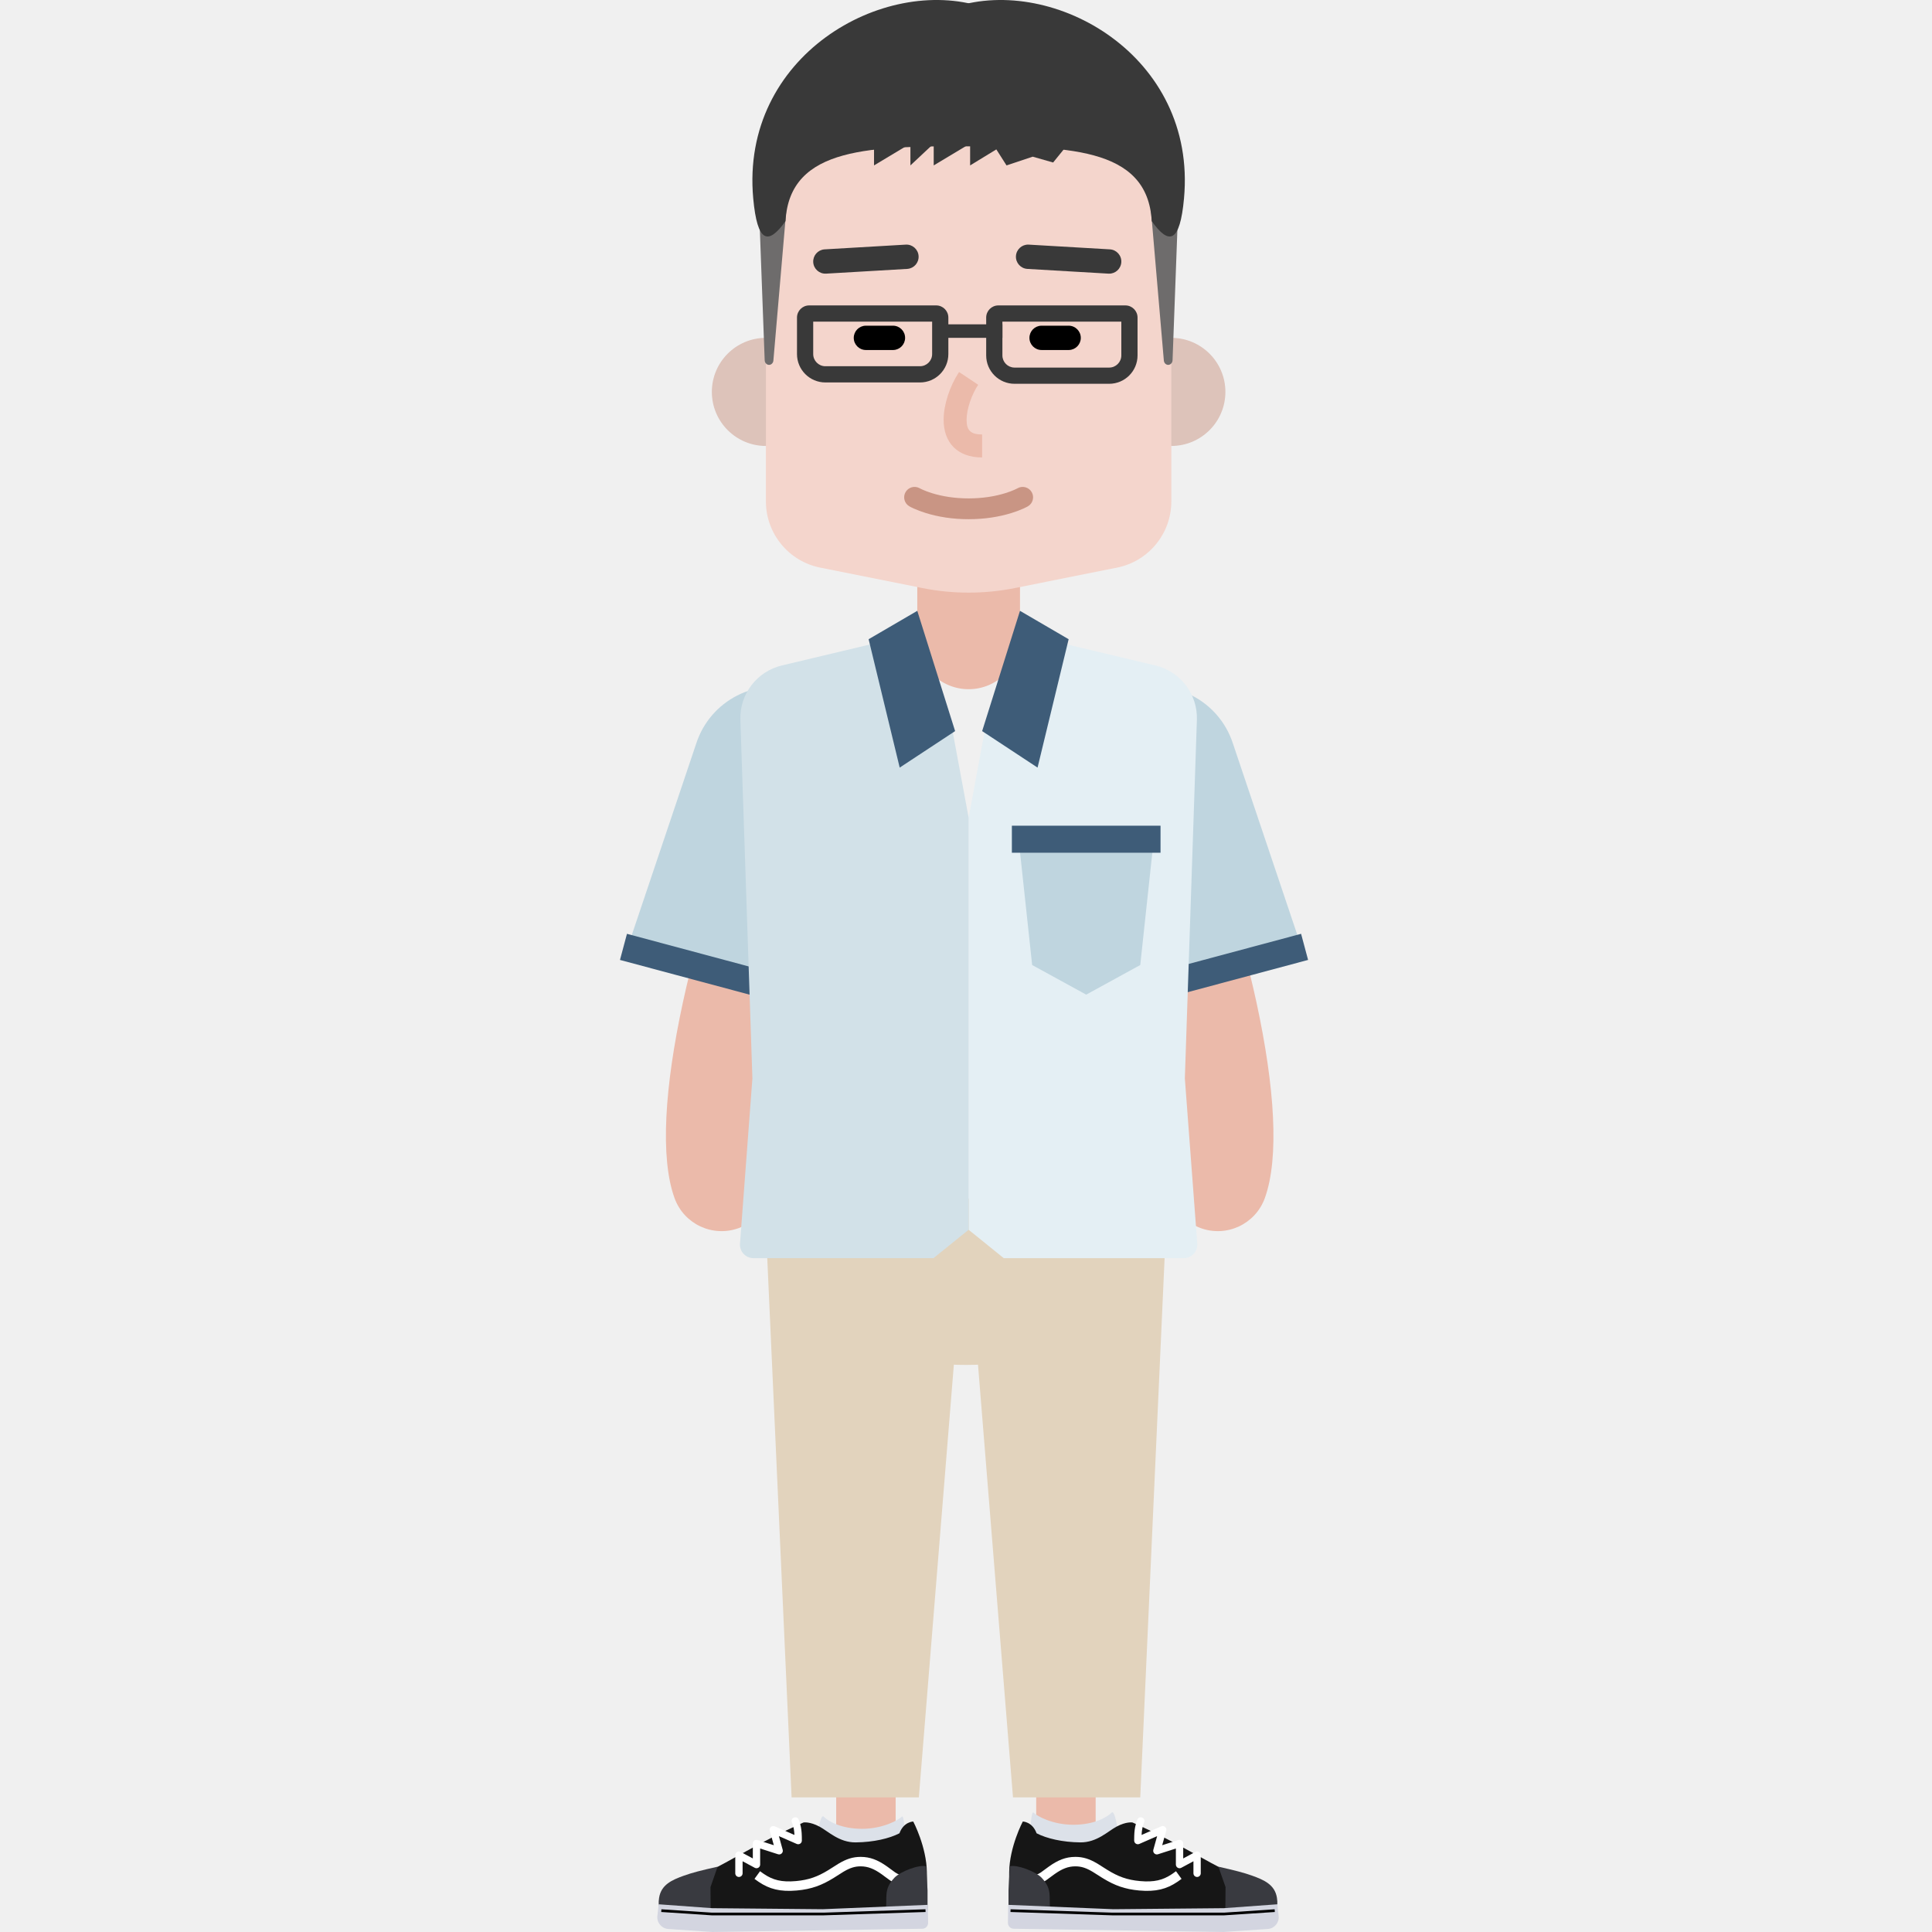
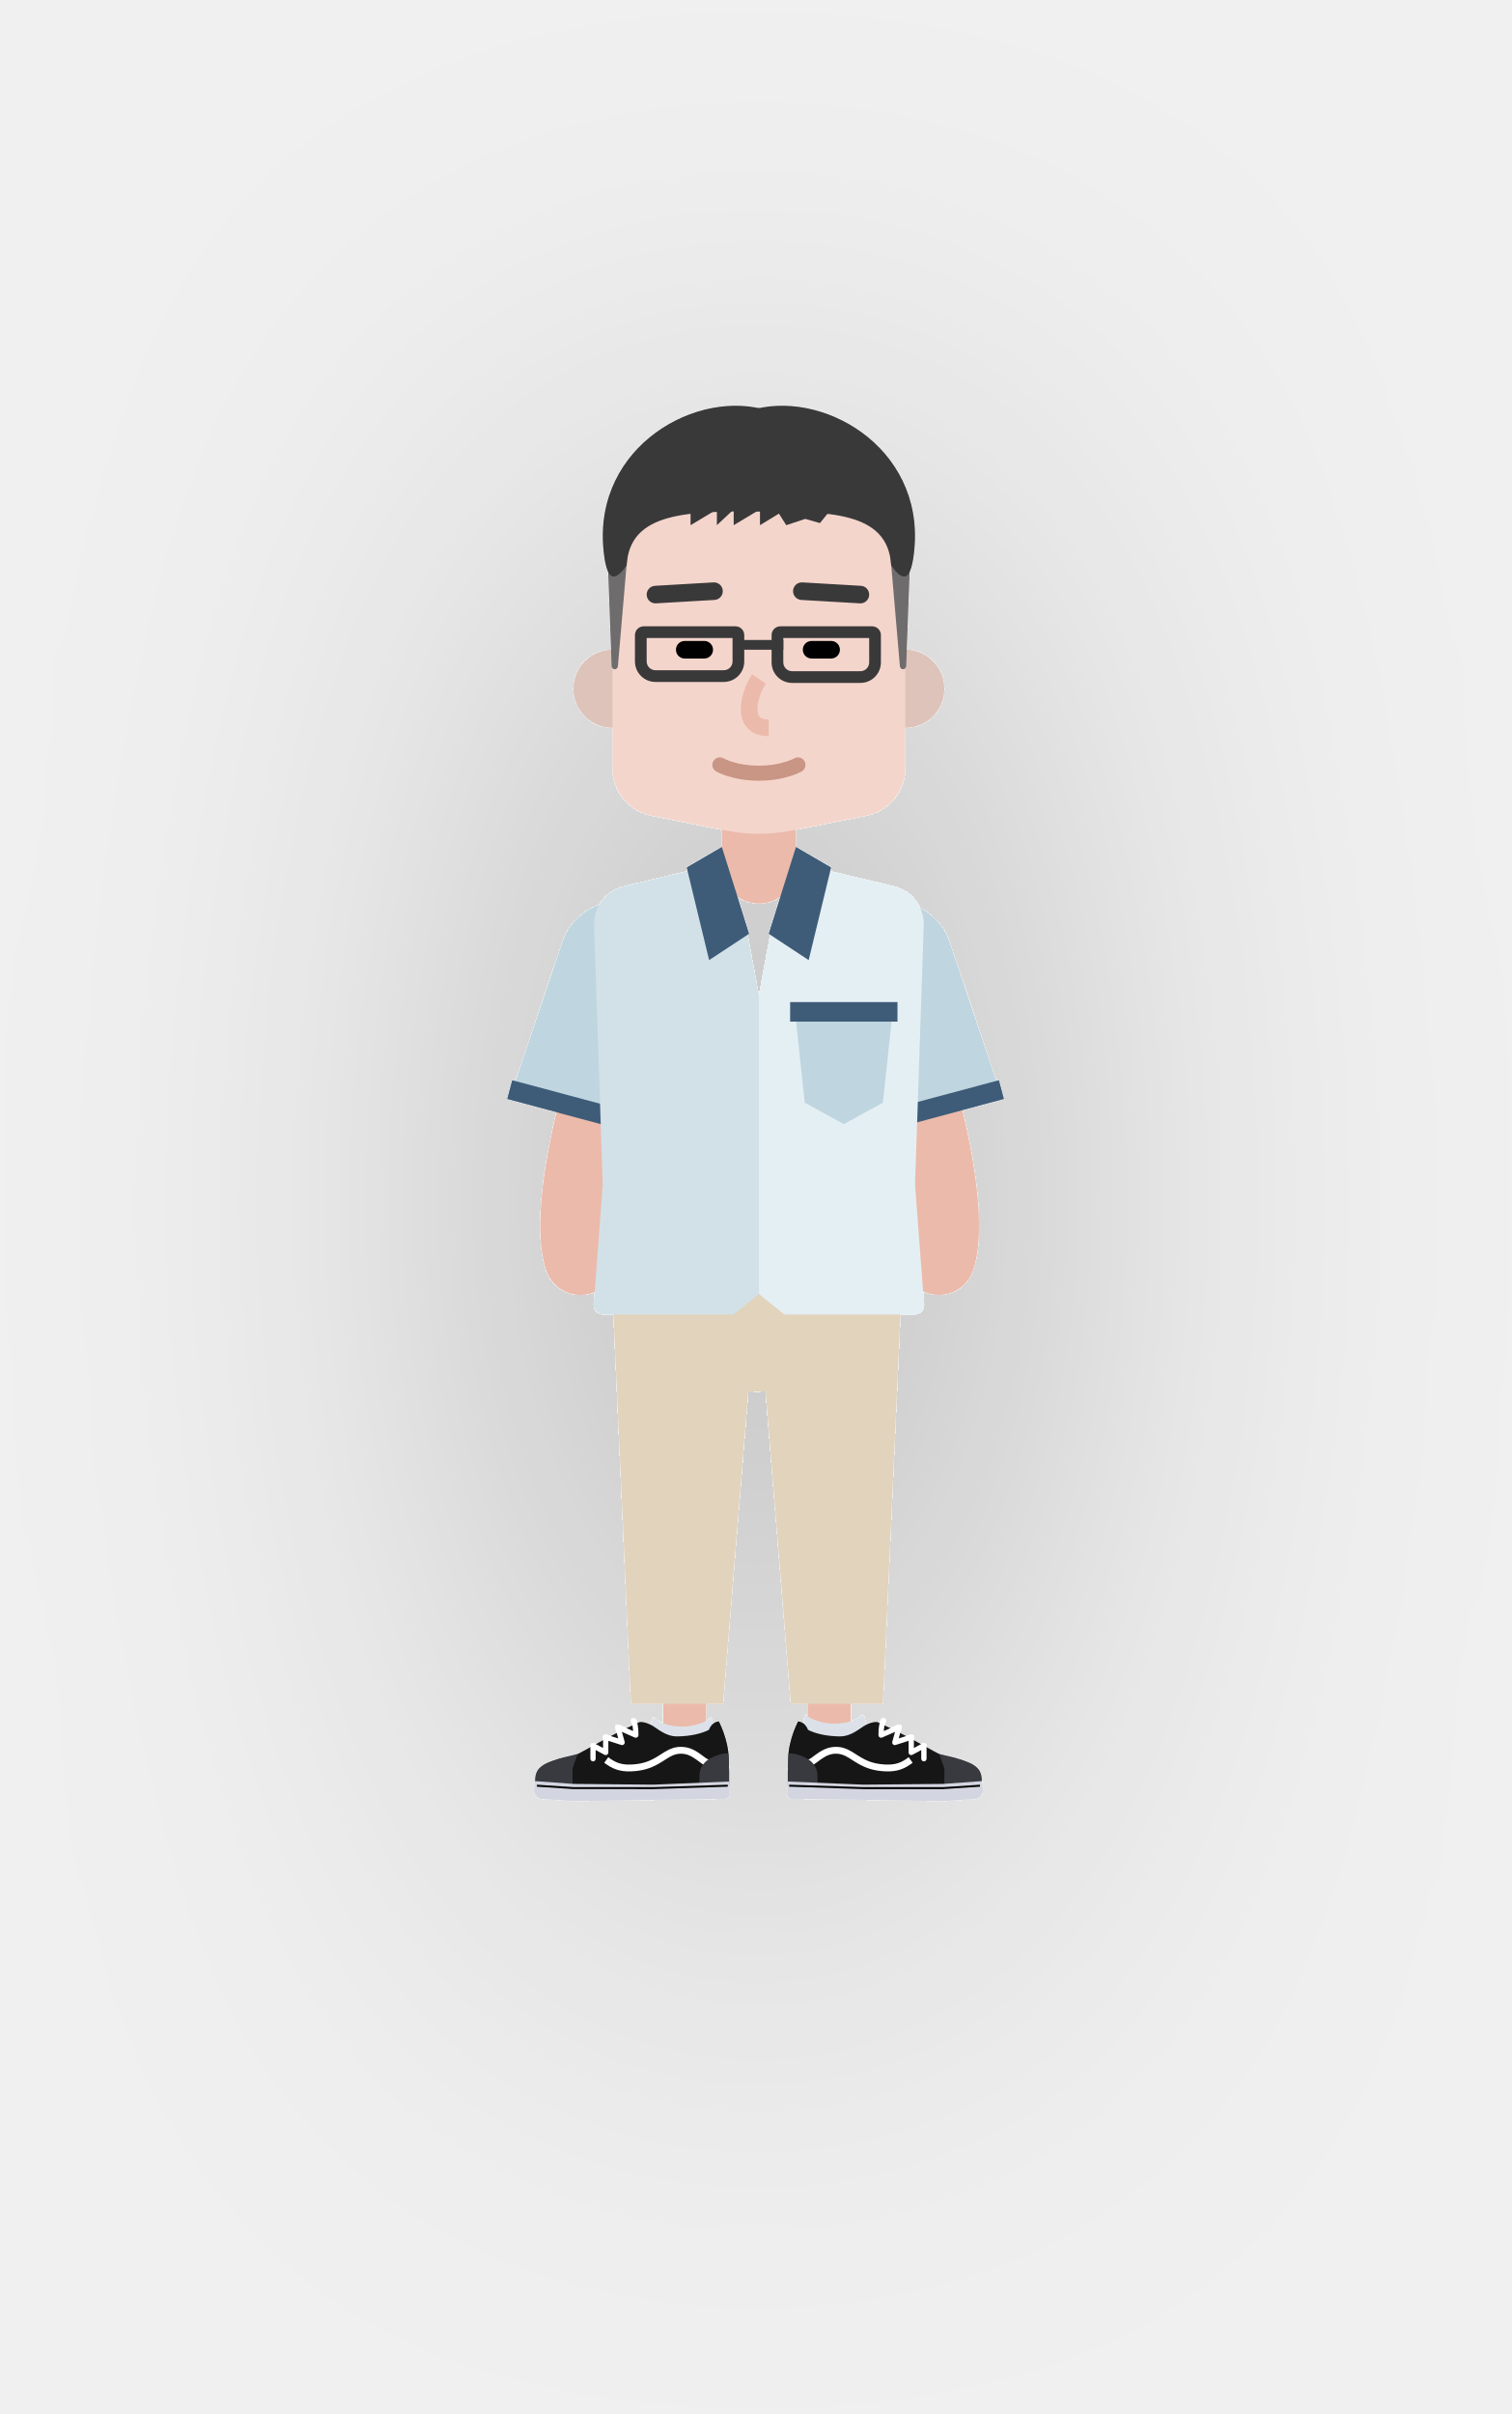
- <svg xmlns="http://www.w3.org/2000/svg" width="10" height="10" viewBox="0 0 48 134" fill="none">
-   <path d="M30.931 104.416C32.058 104.416 32.974 105.321 32.993 106.444L32.993 106.478V127.849C32.993 128.987 32.07 129.911 30.931 129.911C29.803 129.911 28.887 129.006 28.869 127.883L28.869 127.849V106.478C28.869 105.339 29.792 104.416 30.931 104.416Z" fill="#EBBAAA" />
-   <path d="M17.059 104.416C18.186 104.416 19.102 105.321 19.121 106.444L19.121 106.478V129.489C19.121 130.628 18.198 131.551 17.059 131.551C15.931 131.551 15.015 130.646 14.997 129.523L14.997 129.489V106.478C14.997 105.339 15.92 104.416 17.059 104.416Z" fill="#EBBAAA" />
-   <path d="M28.4 128.582C28.4 128.582 28.447 125.482 28.681 125.716C28.914 125.952 29.989 126.562 31.439 126.562C32.888 126.562 33.776 126.045 34.103 125.716C34.431 125.388 34.735 128.582 34.735 128.582H28.4Z" fill="#DCE1E9" />
-   <path d="M19.832 128.863C19.832 128.863 19.785 125.763 19.551 125.998C19.317 126.233 18.243 126.843 16.793 126.843C15.344 126.843 14.456 126.327 14.129 125.998C13.801 125.669 13.497 128.863 13.497 128.863H19.832Z" fill="#DCE1E9" />
-   <path d="M23.995 94.668C29.948 94.668 34.774 92.465 34.774 89.747C34.774 87.03 29.948 84.826 23.995 84.826C18.042 84.826 13.216 87.03 13.216 89.747C13.216 92.465 18.042 94.668 23.995 94.668Z" fill="#E2D3BD" />
-   <path d="M23.901 83.139H37.961L36.086 124.662H27.259L23.901 83.139Z" fill="#E2D3BD" />
-   <path d="M24.089 83.139H10.029L11.904 124.662H20.73L24.089 83.139Z" fill="#E2D3BD" />
-   <path d="M44.561 133.312C44.579 131.175 44.286 130.806 42.416 129.932C40.547 129.059 38.785 127.844 35.55 126.404C35.55 126.404 35.124 126.325 34.431 126.697C33.84 127.014 33.08 127.794 31.935 127.785C30.692 127.774 29.584 127.512 28.896 127.153C28.599 126.343 27.939 126.338 27.939 126.338C27.939 126.338 27.01 128.094 26.995 129.86C26.979 131.625 26.981 133.159 26.981 133.159L44.561 133.312Z" fill="#161616" />
-   <path d="M31.587 128.79C32.124 128.79 32.558 128.932 33.075 129.234L33.125 129.263C33.266 129.347 33.742 129.653 33.803 129.691C34.542 130.149 35.164 130.386 36.069 130.468C37.058 130.558 37.661 130.396 38.251 130.006L38.284 129.983C38.311 129.965 38.338 129.947 38.367 129.927L38.48 129.845L38.565 129.784L38.95 130.315L38.809 130.417L38.743 130.464C38.712 130.486 38.682 130.507 38.652 130.527C37.929 131.015 37.173 131.227 36.01 131.121C35.015 131.031 34.308 130.769 33.512 130.282L33.416 130.223C33.284 130.139 32.928 129.911 32.802 129.835L32.789 129.827C32.343 129.561 32.007 129.446 31.587 129.446C31.091 129.446 30.676 129.613 30.182 129.958L30.118 130.003C30.017 130.077 29.662 130.343 29.56 130.412C29.331 130.565 29.145 130.649 28.946 130.656L28.916 130.657V130.001C28.96 130.001 29.043 129.966 29.171 129.882L29.194 129.867C29.286 129.805 29.675 129.513 29.755 129.456C30.37 129.018 30.915 128.79 31.587 128.79Z" fill="white" />
-   <path d="M35.89 126.195C35.947 126.067 36.097 126.009 36.225 126.067C36.353 126.124 36.41 126.274 36.353 126.402C36.298 126.525 36.257 126.665 36.228 126.822C36.203 126.959 36.188 127.086 36.181 127.237L36.179 127.269L37.542 126.671C37.733 126.587 37.936 126.757 37.892 126.957L37.888 126.972L37.608 127.981L38.734 127.62C38.892 127.569 39.054 127.682 39.064 127.846L39.065 127.862L39.065 128.899L39.909 128.445C40.073 128.357 40.271 128.47 40.282 128.653L40.282 128.669V129.929C40.282 130.069 40.169 130.183 40.029 130.183C39.894 130.183 39.783 130.078 39.776 129.945L39.775 129.929L39.775 129.093L38.931 129.547C38.767 129.636 38.569 129.522 38.558 129.34L38.557 129.324L38.557 128.209L37.315 128.608C37.128 128.668 36.949 128.501 36.99 128.313L36.993 128.298L37.256 127.351L36.021 127.892C35.858 127.964 35.676 127.85 35.666 127.676L35.665 127.66L35.665 127.564C35.667 127.21 35.681 126.992 35.729 126.73C35.765 126.536 35.817 126.357 35.89 126.195Z" fill="white" />
-   <path d="M43.853 130.095C43.279 129.889 42.672 129.732 41.507 129.47L42.002 130.886L41.988 132.5L45.303 132.529C45.439 132.53 45.681 132.351 45.565 131.624C45.421 130.715 44.668 130.389 43.853 130.095Z" fill="#393A40" />
-   <path d="M29.244 130.236C28.825 129.794 27.51 129.304 27.041 129.444L26.948 131.121L26.948 132.528C29.644 132.528 29.853 132.528 29.853 132.528C29.709 131.619 30.041 131.074 29.244 130.236Z" fill="#393A40" />
-   <path d="M26.908 133.363L26.928 132.117L34.221 132.419L41.888 132.348L45.595 132.078L45.685 132.89C45.736 133.349 45.395 133.758 44.934 133.79L41.869 134L27.308 133.775C27.084 133.771 26.905 133.587 26.908 133.363Z" fill="#D3D5E0" />
-   <path d="M27.091 132.424L34.165 132.658L41.892 132.658L45.407 132.425L45.419 132.612L41.898 132.845L34.162 132.845L27.085 132.612L27.091 132.424Z" fill="black" />
-   <path d="M3.719 133.312C3.701 131.175 3.994 130.806 5.864 129.932C7.734 129.059 9.495 127.844 12.73 126.404C12.73 126.404 13.156 126.325 13.849 126.697C14.441 127.014 15.2 127.794 16.345 127.785C17.588 127.774 18.696 127.512 19.384 127.153C19.682 126.343 20.341 126.338 20.341 126.338C20.341 126.338 21.27 128.094 21.285 129.86C21.301 131.625 21.299 133.159 21.299 133.159L3.719 133.312Z" fill="#161616" />
-   <path d="M16.693 128.79C17.348 128.79 17.882 129.006 18.478 129.423L18.547 129.471C18.659 129.553 19.001 129.81 19.087 129.867C19.22 129.956 19.307 129.996 19.356 130L19.364 130.001V130.657C19.164 130.657 18.98 130.581 18.755 130.434L18.721 130.412C18.611 130.338 18.212 130.038 18.145 129.99C17.63 129.624 17.204 129.446 16.693 129.446C16.288 129.446 15.961 129.553 15.537 129.8L15.491 129.827C15.362 129.904 14.892 130.206 14.823 130.249C14.004 130.757 13.288 131.029 12.271 131.121C11.108 131.227 10.351 131.015 9.629 130.527L9.568 130.485C9.548 130.471 9.527 130.457 9.505 130.441L9.33 130.315L9.715 129.784L9.854 129.884L9.914 129.927C9.933 129.94 9.951 129.953 9.969 129.965L9.996 129.983C10.597 130.389 11.204 130.559 12.211 130.468C13.095 130.388 13.709 130.16 14.425 129.723L14.515 129.667C14.646 129.584 15.031 129.337 15.155 129.263C15.695 128.942 16.139 128.79 16.693 128.79Z" fill="white" />
-   <path d="M12.055 126.067C12.182 126.009 12.332 126.067 12.39 126.195C12.463 126.357 12.515 126.536 12.551 126.73C12.603 127.015 12.615 127.248 12.615 127.66C12.615 127.838 12.438 127.959 12.274 127.898L12.259 127.892L11.023 127.351L11.286 128.298C11.339 128.488 11.166 128.66 10.979 128.612L10.964 128.608L9.722 128.209L9.723 129.324C9.723 129.51 9.529 129.631 9.363 129.554L9.349 129.547L8.505 129.093L8.505 129.929C8.505 130.064 8.399 130.175 8.266 130.183L8.251 130.183C8.116 130.183 8.006 130.078 7.998 129.945L7.997 129.929V128.669C7.997 128.482 8.191 128.361 8.357 128.438L8.371 128.445L9.215 128.899L9.215 127.862C9.215 127.695 9.372 127.575 9.531 127.616L9.546 127.62L10.671 127.981L10.391 126.972C10.335 126.77 10.532 126.594 10.724 126.666L10.738 126.671L12.101 127.269L12.099 127.237C12.092 127.096 12.079 126.977 12.057 126.851L12.052 126.822C12.023 126.665 11.982 126.525 11.927 126.402C11.869 126.274 11.927 126.124 12.055 126.067Z" fill="white" />
-   <path d="M4.427 130.095C5.001 129.889 5.608 129.732 6.773 129.47L6.278 130.886L6.292 132.5L2.977 132.529C2.841 132.53 2.6 132.351 2.715 131.624C2.859 130.715 3.612 130.389 4.427 130.095Z" fill="#393A40" />
-   <path d="M19.036 130.236C19.455 129.794 20.77 129.304 21.239 129.444L21.333 131.121V132.528C18.636 132.528 18.427 132.528 18.427 132.528C18.571 131.619 18.24 131.074 19.036 130.236Z" fill="#393A40" />
-   <path d="M21.372 133.363L21.352 132.117L14.06 132.419L6.392 132.348L2.685 132.078L2.595 132.89C2.544 133.349 2.885 133.758 3.346 133.79L6.411 134L20.972 133.775C21.197 133.771 21.375 133.587 21.372 133.363Z" fill="#D3D5E0" />
-   <path d="M21.189 132.424L21.195 132.612L14.115 132.845L6.376 132.845L2.862 132.612L2.874 132.425L6.383 132.658L14.112 132.658L21.189 132.424Z" fill="black" />
-   <path d="M34.136 53.218C35.804 52.277 37.92 52.866 38.861 54.535C41.014 58.351 42.939 63.933 44.151 69.543C45.413 75.387 45.74 80.31 44.723 83.106C44.069 84.906 42.079 85.834 40.279 85.18C38.497 84.532 37.569 82.575 38.185 80.79L38.205 80.735C38.224 80.683 38.249 80.587 38.274 80.453L38.279 80.423C38.315 80.225 38.343 79.983 38.362 79.701C38.403 79.079 38.396 78.31 38.337 77.426C38.218 75.63 37.894 73.452 37.399 71.138L37.371 71.007C36.295 66.026 34.589 61.078 32.819 57.942C31.878 56.274 32.468 54.159 34.136 53.218Z" fill="#EBBAAA" />
-   <path d="M9.65 54.535C10.591 52.866 12.707 52.277 14.375 53.218C16.043 54.159 16.632 56.274 15.691 57.942C13.922 61.078 12.216 66.026 11.14 71.007L11.084 71.269C10.605 73.534 10.29 75.664 10.173 77.426C10.115 78.31 10.107 79.079 10.149 79.701C10.167 79.963 10.192 80.19 10.224 80.38L10.232 80.423C10.257 80.563 10.282 80.665 10.302 80.724L10.306 80.735C10.961 82.535 10.032 84.525 8.232 85.18C6.432 85.834 4.442 84.906 3.788 83.106C2.771 80.31 3.098 75.387 4.36 69.543C5.572 63.933 7.497 58.351 9.65 54.535Z" fill="#EBBAAA" />
-   <path d="M42.513 51.567C41.537 48.564 38.311 46.921 35.307 47.896L30.853 49.344C27.85 50.319 26.206 53.545 27.182 56.549L32.098 71.154L47.428 66.174L42.513 51.567Z" fill="#BFD5DF" />
-   <path d="M5.29 51.567C6.266 48.564 9.492 46.921 12.495 47.896L16.949 49.344C19.952 50.319 21.596 53.545 20.621 56.549L15.704 71.154L0.375 66.174L5.29 51.567Z" fill="#BFD5DF" />
-   <rect x="36.649" y="67.606" width="10.966" height="1.875" transform="rotate(-15 36.6486 67.6062)" fill="#3E5C78" />
-   <rect width="10.966" height="1.875" transform="matrix(-0.965926 -0.258819 -0.258819 0.965926 11.0778 67.6062)" fill="#3E5C78" />
-   <path d="M40.014 49.928C40.074 48.146 38.87 46.568 37.135 46.155L30.002 44.457C29.013 44.221 27.994 44.709 27.556 45.626L25.401 50.146L24.183 56.707V85.295L26.619 87.263H39.106C39.652 87.263 40.082 86.799 40.041 86.255L39.179 74.797L40.014 49.928Z" fill="#E4EFF4" />
-   <path d="M8.351 49.928C8.291 48.146 9.495 46.568 11.23 46.155L18.363 44.457C19.352 44.221 20.371 44.709 20.808 45.626L22.964 50.146L24.182 56.707V85.295L21.745 87.263H9.258C8.713 87.263 8.283 86.799 8.324 86.255L9.185 74.797L8.351 49.928Z" fill="#D2E1E8" />
-   <path d="M27.651 58.206H37.024L36.086 66.932L32.337 68.986L28.588 66.932L27.651 58.206Z" fill="#BFD5DF" />
-   <rect x="27.182" y="57.269" width="10.31" height="1.875" fill="#3E5C78" />
-   <rect x="20.621" y="37.023" width="7.124" height="10.779" rx="3.562" fill="#EBBAAA" />
-   <path d="M25.12 50.708L27.744 42.366L31.119 44.335L28.963 53.239L25.12 50.708Z" fill="#3E5C78" />
-   <path d="M23.245 50.708L20.621 42.366L17.246 44.335L19.402 53.239L23.245 50.708Z" fill="#3E5C78" />
-   <path opacity="0.5" d="M38.241 30.931C40.312 30.931 41.991 29.253 41.991 27.182C41.991 25.111 40.312 23.433 38.241 23.433C36.171 23.433 34.492 25.111 34.492 27.182C34.492 29.253 36.171 30.931 38.241 30.931Z" fill="#C99584" />
-   <path opacity="0.5" d="M10.122 30.931C8.052 30.931 6.373 29.253 6.373 27.182C6.373 25.111 8.052 23.433 10.122 23.433C12.193 23.433 13.871 25.111 13.871 27.182C13.871 29.253 12.193 30.931 10.122 30.931Z" fill="#C99584" />
-   <path d="M10.122 16.122C10.122 8.357 16.417 2.062 24.182 2.062C31.947 2.062 38.241 8.357 38.241 16.122V34.775C38.241 37.009 36.665 38.932 34.474 39.37L27.395 40.786C25.274 41.21 23.09 41.21 20.968 40.786L13.89 39.37C11.699 38.932 10.122 37.009 10.122 34.775V16.122Z" fill="#F4D5CC" />
-   <path d="M27.569 33.868C27.914 33.669 28.356 33.786 28.556 34.131C28.756 34.476 28.638 34.917 28.293 35.117L28.26 35.136C28.247 35.143 28.233 35.151 28.216 35.159L28.198 35.168C28.134 35.202 28.06 35.237 27.976 35.275C27.742 35.38 27.47 35.484 27.161 35.58C26.293 35.85 25.296 36.011 24.182 36.011C23.068 36.011 22.071 35.85 21.203 35.58C20.894 35.484 20.622 35.38 20.389 35.275C20.318 35.244 20.255 35.214 20.198 35.185L20.166 35.168C20.123 35.147 20.092 35.129 20.071 35.117C19.726 34.917 19.608 34.476 19.808 34.131C20.004 33.793 20.432 33.673 20.773 33.857L20.814 33.879C20.843 33.894 20.891 33.918 20.96 33.95L20.981 33.959C21.162 34.041 21.38 34.124 21.631 34.202C22.364 34.43 23.218 34.568 24.182 34.568C25.146 34.568 26 34.43 26.733 34.202C26.965 34.13 27.168 34.053 27.341 33.978L27.383 33.959C27.47 33.92 27.529 33.891 27.557 33.875L27.569 33.868Z" fill="#C99584" />
-   <path fill-rule="evenodd" clip-rule="evenodd" d="M26.244 21.183H35.054C35.52 21.183 35.898 21.561 35.898 22.027V24.651C35.898 25.738 35.017 26.619 33.929 26.619H27.368C26.281 26.619 25.4 25.738 25.4 24.651V22.027C25.4 21.561 25.778 21.183 26.244 21.183ZM34.773 22.308H26.525L26.525 24.651C26.525 25.109 26.889 25.481 27.343 25.494L27.368 25.495H33.929C34.395 25.495 34.773 25.117 34.773 24.651L34.773 22.308Z" fill="#393939" />
-   <rect x="21.839" y="22.495" width="4.687" height="0.937" fill="#393939" />
-   <path fill-rule="evenodd" clip-rule="evenodd" d="M13.122 21.183H21.933C22.399 21.183 22.776 21.561 22.776 22.027V24.557C22.776 25.645 21.895 26.526 20.808 26.526H14.247C13.16 26.526 12.278 25.645 12.278 24.557V22.027C12.278 21.561 12.656 21.183 13.122 21.183ZM21.651 22.308H13.403L13.403 24.557C13.403 25.015 13.768 25.387 14.222 25.401L14.247 25.401H20.808C21.274 25.401 21.651 25.023 21.651 24.557L21.651 22.308Z" fill="#393939" />
-   <path d="M38.709 14.667C38.731 14.08 38.305 13.591 37.773 13.591C37.22 13.591 36.787 14.115 36.84 14.722L37.722 25.005C37.737 25.177 37.868 25.307 38.023 25.307C38.186 25.307 38.319 25.166 38.326 24.987L38.709 14.667Z" fill="#6E6C6C" />
-   <path d="M9.654 14.667C9.633 14.08 10.058 13.591 10.591 13.591C11.143 13.591 11.576 14.115 11.524 14.722L10.641 25.005C10.627 25.177 10.496 25.307 10.34 25.307C10.177 25.307 10.044 25.166 10.037 24.987L9.654 14.667Z" fill="#6E6C6C" />
-   <path d="M23.744 10.14C30.881 10.14 36.588 10.12 36.882 15.337C38.086 17.033 38.84 16.844 39.121 13.757C40.022 3.87 30.102 -1.732 23.232 0.48C23.232 0.48 16.605 10.14 23.744 10.14Z" fill="#393939" />
-   <path d="M24.62 10.14C17.483 10.14 11.776 10.12 11.481 15.337C10.277 17.033 9.523 16.844 9.242 13.757C8.342 3.87 18.262 -1.732 25.132 0.48C25.132 0.48 31.758 10.14 24.62 10.14Z" fill="#393939" />
-   <path d="M20.145 11.473V9.958L17.621 11.473V8.342L31.76 9.15L30.043 11.271L28.629 10.867L26.811 11.473L26.104 10.362L24.286 11.473V9.958L21.761 11.473V9.958L20.145 11.473Z" fill="#393939" />
-   <path d="M31.118 22.589C31.584 22.589 31.962 22.967 31.962 23.433C31.962 23.89 31.597 24.263 31.143 24.276L31.118 24.276H29.243C28.777 24.276 28.4 23.899 28.4 23.433C28.4 22.975 28.764 22.603 29.218 22.59L29.243 22.589H31.118Z" fill="black" />
-   <path d="M18.933 22.589C19.399 22.589 19.776 22.967 19.776 23.433C19.776 23.89 19.412 24.263 18.958 24.276L18.933 24.276H17.058C16.592 24.276 16.215 23.899 16.215 23.433C16.215 22.975 16.579 22.603 17.034 22.59L17.058 22.589H18.933Z" fill="black" />
-   <path d="M27.464 17.76C27.491 17.303 27.876 16.952 28.33 16.966L28.355 16.967L33.979 17.295C34.444 17.322 34.799 17.721 34.772 18.186C34.745 18.643 34.36 18.994 33.906 18.98L33.881 18.979L28.257 18.651C27.792 18.624 27.437 18.225 27.464 17.76Z" fill="#393939" />
-   <path d="M19.821 16.967C20.286 16.94 20.685 17.295 20.712 17.76C20.739 18.217 20.397 18.61 19.944 18.649L19.919 18.651L14.296 18.979C13.831 19.006 13.431 18.651 13.404 18.186C13.378 17.729 13.72 17.336 14.172 17.297L14.197 17.295L19.821 16.967Z" fill="#393939" />
-   <path d="M23.519 25.803L24.845 26.687C24.394 27.363 24.041 28.377 24.041 29.115C24.041 29.827 24.298 30.126 25.085 30.134L25.119 30.134V31.728C23.381 31.728 22.448 30.678 22.448 29.115C22.448 28.056 22.888 26.771 23.486 25.852L23.519 25.803Z" fill="#EBBAAA" />
+ <svg xmlns="http://www.w3.org/2000/svg" width="149" height="238" viewBox="0 0 149 238" fill="none">
+   <g filter="url(#filter0_d_466_1395)">
+     <path d="M81.756 147.202C82.914 147.202 83.855 148.131 83.873 149.284L83.874 149.319V171.26C83.874 172.429 82.926 173.377 81.756 173.377C80.599 173.377 79.658 172.448 79.64 171.295L79.639 171.26V149.319C79.639 148.15 80.587 147.202 81.756 147.202Z" fill="#EBBAAA" />
+     <path d="M67.514 147.202C68.672 147.202 69.612 148.131 69.631 149.284L69.631 149.319V172.944C69.631 174.113 68.683 175.061 67.514 175.061C66.357 175.061 65.416 174.132 65.397 172.979L65.397 172.944V149.319C65.397 148.15 66.345 147.202 67.514 147.202Z" fill="#EBBAAA" />
+     <path d="M79.158 172.012C79.158 172.012 79.206 168.83 79.446 169.07C79.686 169.312 80.789 169.938 82.278 169.938C83.766 169.938 84.677 169.408 85.013 169.07C85.349 168.734 85.662 172.012 85.662 172.012H79.158Z" fill="#DCE1E9" />
+     <path d="M70.361 172.301C70.361 172.301 70.313 169.118 70.073 169.359C69.833 169.601 68.73 170.227 67.241 170.227C65.753 170.227 64.842 169.697 64.506 169.359C64.17 169.022 63.857 172.301 63.857 172.301H70.361Z" fill="#DCE1E9" />
+     <path d="M74.635 137.194C80.747 137.194 85.702 134.932 85.702 132.142C85.702 129.351 80.747 127.089 74.635 127.089C68.523 127.089 63.569 129.351 63.569 132.142C63.569 134.932 68.523 137.194 74.635 137.194Z" fill="#E2D3BD" />
+     <path d="M74.539 125.357H88.974L87.049 167.988H77.987L74.539 125.357Z" fill="#E2D3BD" />
+     <path d="M74.731 125.357H60.297L62.221 167.988H71.284L74.731 125.357Z" fill="#E2D3BD" />
+     <path d="M95.75 176.869C95.769 174.675 95.468 174.296 93.549 173.399C91.629 172.502 89.82 171.255 86.499 169.777C86.499 169.777 86.062 169.695 85.35 170.077C84.743 170.403 83.963 171.204 82.787 171.194C81.511 171.183 80.374 170.914 79.667 170.546C79.362 169.714 78.685 169.708 78.685 169.708C78.685 169.708 77.731 171.512 77.715 173.325C77.7 175.137 77.701 176.712 77.701 176.712L95.75 176.869Z" fill="#161616" />
+     <path d="M82.43 172.226C82.981 172.226 83.427 172.372 83.957 172.682L84.009 172.712C84.153 172.798 84.643 173.113 84.705 173.151C85.463 173.621 86.103 173.865 87.032 173.949C88.047 174.041 88.666 173.875 89.272 173.474L89.306 173.451C89.333 173.433 89.361 173.414 89.391 173.393L89.507 173.31L89.594 173.246L89.989 173.792L89.844 173.897L89.777 173.945C89.745 173.967 89.714 173.989 89.683 174.009C88.942 174.511 88.165 174.728 86.971 174.62C85.95 174.528 85.224 174.258 84.406 173.758L84.308 173.697C84.172 173.611 83.807 173.377 83.677 173.299L83.664 173.291C83.206 173.018 82.861 172.899 82.43 172.899C81.921 172.899 81.495 173.072 80.988 173.425L80.922 173.472C80.818 173.548 80.453 173.821 80.349 173.891C80.114 174.049 79.923 174.134 79.719 174.142L79.688 174.143V173.469C79.733 173.469 79.818 173.434 79.949 173.348L79.973 173.332C80.067 173.269 80.467 172.968 80.549 172.91C81.181 172.46 81.74 172.226 82.43 172.226Z" fill="white" />
+     <path d="M86.848 169.562C86.907 169.43 87.061 169.371 87.192 169.43C87.324 169.489 87.382 169.643 87.324 169.774C87.267 169.901 87.225 170.045 87.195 170.206C87.169 170.347 87.154 170.476 87.146 170.632L87.145 170.665L88.544 170.051C88.741 169.965 88.949 170.139 88.903 170.345L88.9 170.359L88.612 171.395L89.767 171.025C89.93 170.973 90.097 171.089 90.107 171.257L90.108 171.273L90.108 172.338L90.974 171.872C91.143 171.781 91.346 171.898 91.357 172.085L91.358 172.102V173.396C91.358 173.54 91.241 173.656 91.097 173.656C90.959 173.656 90.846 173.548 90.837 173.412L90.837 173.396L90.837 172.537L89.971 173.004C89.802 173.094 89.598 172.978 89.587 172.791L89.587 172.774L89.587 171.63L88.311 172.039C88.119 172.101 87.935 171.93 87.977 171.736L87.981 171.721L88.251 170.748L86.982 171.305C86.815 171.378 86.628 171.261 86.618 171.083L86.617 171.066L86.617 170.968C86.619 170.604 86.633 170.38 86.683 170.111C86.72 169.912 86.773 169.729 86.848 169.562Z" fill="white" />
+     <path d="M95.023 173.566C94.434 173.355 93.811 173.194 92.615 172.924L93.123 174.378L93.109 176.036L96.513 176.065C96.651 176.066 96.9 175.883 96.781 175.136C96.633 174.202 95.861 173.868 95.023 173.566Z" fill="#393A40" />
+     <path d="M80.025 173.711C79.594 173.257 78.244 172.754 77.763 172.897L77.667 174.619L77.667 176.064C80.435 176.064 80.65 176.064 80.65 176.064C80.502 175.131 80.843 174.571 80.025 173.711Z" fill="#393A40" />
+     <path d="M77.626 176.921L77.647 175.642L85.134 175.952L93.006 175.879L96.811 175.602L96.904 176.436C96.957 176.907 96.606 177.327 96.133 177.36L92.987 177.575L78.037 177.344C77.806 177.341 77.623 177.151 77.626 176.921Z" fill="#D3D5E0" />
+     <path d="M77.815 175.958L85.077 176.197L93.01 176.197L96.618 175.959L96.631 176.151L93.016 176.39L85.074 176.39L77.808 176.15L77.815 175.958Z" fill="black" />
+     <path d="M53.819 176.869C53.8 174.675 54.101 174.296 56.02 173.399C57.94 172.502 59.749 171.255 63.07 169.777C63.07 169.777 63.507 169.695 64.219 170.077C64.826 170.403 65.606 171.204 66.781 171.194C68.058 171.183 69.195 170.914 69.902 170.546C70.207 169.714 70.884 169.708 70.884 169.708C70.884 169.708 71.838 171.512 71.854 173.325C71.869 175.137 71.868 176.712 71.868 176.712L53.819 176.869Z" fill="#161616" />
+     <path d="M67.139 172.226C67.811 172.226 68.359 172.448 68.972 172.876L69.042 172.926C69.157 173.01 69.508 173.273 69.596 173.332C69.733 173.424 69.823 173.464 69.873 173.469L69.881 173.469V174.143C69.676 174.143 69.486 174.065 69.255 173.914L69.221 173.891C69.108 173.816 68.698 173.507 68.629 173.459C68.101 173.083 67.664 172.899 67.139 172.899C66.723 172.899 66.387 173.01 65.952 173.263L65.905 173.291C65.772 173.37 65.29 173.68 65.219 173.724C64.378 174.245 63.642 174.525 62.598 174.62C61.404 174.728 60.627 174.511 59.886 174.009L59.824 173.967C59.803 173.952 59.781 173.937 59.759 173.921L59.58 173.792L59.974 173.246L60.117 173.349L60.178 173.393C60.198 173.407 60.217 173.42 60.235 173.433L60.263 173.451C60.88 173.868 61.503 174.043 62.538 173.949C63.444 173.867 64.075 173.633 64.81 173.185L64.902 173.127C65.037 173.042 65.433 172.788 65.56 172.712C66.114 172.382 66.57 172.226 67.139 172.226Z" fill="white" />
+     <path d="M62.377 169.43C62.508 169.371 62.662 169.43 62.721 169.562C62.796 169.728 62.849 169.912 62.886 170.111C62.94 170.403 62.952 170.643 62.952 171.066C62.952 171.249 62.77 171.373 62.602 171.311L62.587 171.305L61.318 170.748L61.588 171.721C61.642 171.916 61.464 172.093 61.273 172.043L61.258 172.039L59.983 171.63L59.983 172.774C59.983 172.966 59.784 173.09 59.613 173.011L59.599 173.004L58.732 172.538L58.732 173.396C58.732 173.534 58.624 173.648 58.488 173.656L58.472 173.656C58.333 173.656 58.22 173.548 58.212 173.412L58.211 173.396V172.102C58.211 171.91 58.41 171.786 58.581 171.865L58.595 171.872L59.462 172.338L59.462 171.273C59.462 171.102 59.623 170.979 59.786 171.021L59.802 171.025L60.957 171.395L60.669 170.359C60.612 170.153 60.814 169.972 61.011 170.045L61.025 170.051L62.424 170.665L62.423 170.632C62.415 170.488 62.402 170.365 62.379 170.236L62.374 170.206C62.344 170.045 62.302 169.901 62.245 169.774C62.187 169.643 62.245 169.489 62.377 169.43Z" fill="white" />
+     <path d="M54.545 173.566C55.135 173.355 55.758 173.194 56.954 172.924L56.446 174.378L56.46 176.036L53.056 176.065C52.917 176.066 52.669 175.883 52.788 175.136C52.936 174.202 53.709 173.868 54.545 173.566Z" fill="#393A40" />
+     <path d="M69.544 173.711C69.975 173.257 71.325 172.754 71.806 172.897L71.902 174.619V176.064C69.134 176.064 68.919 176.064 68.919 176.064C69.067 175.131 68.727 174.571 69.544 173.711Z" fill="#393A40" />
+     <path d="M71.942 176.921L71.922 175.642L64.435 175.952L56.563 175.879L52.758 175.602L52.664 176.436C52.612 176.907 52.963 177.327 53.436 177.36L56.582 177.575L71.532 177.344C71.762 177.341 71.946 177.151 71.942 176.921Z" fill="#D3D5E0" />
+     <path d="M71.755 175.958L71.761 176.15L64.492 176.39L56.547 176.389L52.938 176.151L52.951 175.959L56.553 176.197L64.489 176.197L71.755 175.958Z" fill="black" />
+     <path d="M85.047 94.638C86.76 93.671 88.932 94.277 89.898 95.99C92.108 99.908 94.085 105.639 95.329 111.398C96.625 117.398 96.96 122.453 95.917 125.323C95.245 127.171 93.202 128.124 91.354 127.452C89.524 126.787 88.571 124.778 89.205 122.945L89.224 122.889C89.244 122.836 89.269 122.737 89.295 122.599L89.301 122.569C89.337 122.366 89.366 122.117 89.385 121.828C89.428 121.189 89.421 120.399 89.361 119.491C89.238 117.648 88.905 115.412 88.397 113.036L88.368 112.901C87.264 107.787 85.512 102.708 83.695 99.488C82.729 97.775 83.334 95.604 85.047 94.638Z" fill="#EBBAAA" />
+     <path d="M59.908 95.99C60.874 94.277 63.046 93.671 64.758 94.638C66.471 95.604 67.076 97.775 66.11 99.488C64.294 102.708 62.541 107.787 61.437 112.901L61.38 113.17C60.888 115.496 60.565 117.683 60.445 119.491C60.385 120.399 60.377 121.189 60.42 121.828C60.438 122.096 60.464 122.33 60.497 122.525L60.505 122.569C60.531 122.713 60.557 122.817 60.577 122.877L60.581 122.889C61.253 124.737 60.3 126.78 58.452 127.452C56.604 128.124 54.561 127.171 53.889 125.323C52.845 122.453 53.181 117.398 54.477 111.398C55.72 105.639 57.697 99.908 59.908 95.99Z" fill="#EBBAAA" />
+     <path d="M93.647 92.943C92.645 89.86 89.333 88.173 86.249 89.174L81.677 90.66C78.593 91.662 76.905 94.974 77.907 98.058L82.954 113.053L98.693 107.939L93.647 92.943Z" fill="#BFD5DF" />
+     <path d="M55.431 92.943C56.433 89.86 59.745 88.173 62.828 89.174L67.401 90.66C70.485 91.662 72.172 94.974 71.171 98.058L66.124 113.053L50.385 107.939L55.431 92.943Z" fill="#BFD5DF" />
+     <rect x="87.626" y="109.41" width="11.259" height="1.925" transform="rotate(-15 87.6265 109.41)" fill="#3E5C78" />
+     <rect width="11.259" height="1.925" transform="matrix(-0.965926 -0.258819 -0.258819 0.965926 61.3735 109.41)" fill="#3E5C78" />
+     <path d="M91.081 91.26C91.143 89.431 89.907 87.811 88.126 87.387L80.802 85.643C79.787 85.401 78.741 85.902 78.292 86.844L76.079 91.484L74.828 98.22V127.571L77.33 129.591H90.15C90.71 129.591 91.151 129.115 91.109 128.557L90.225 116.793L91.081 91.26Z" fill="#E4EFF4" />
+     <path d="M58.574 91.26C58.512 89.431 59.748 87.811 61.529 87.387L68.853 85.643C69.868 85.401 70.914 85.902 71.364 86.844L73.577 91.484L74.828 98.22V127.571L72.326 129.591H59.506C58.946 129.591 58.504 129.115 58.546 128.557L59.431 116.793L58.574 91.26Z" fill="#D2E1E8" />
+     <path d="M78.388 99.76H88.011L87.049 108.718L83.2 110.826L79.35 108.718L78.388 99.76Z" fill="#BFD5DF" />
+     <rect x="77.907" y="98.797" width="10.585" height="1.925" fill="#3E5C78" />
+     <rect x="71.171" y="78.011" width="7.314" height="11.067" rx="3.657" fill="#EBBAAA" />
+     <path d="M75.79 92.061L78.484 83.497L81.949 85.517L79.735 94.659L75.79 92.061Z" fill="#3E5C78" />
+     <path d="M73.865 92.061L71.171 83.497L67.707 85.517L69.92 94.659L73.865 92.061Z" fill="#3E5C78" />
+     <path opacity="0.5" d="M89.262 71.756C91.388 71.756 93.112 70.033 93.112 67.907C93.112 65.781 91.388 64.058 89.262 64.058C87.136 64.058 85.413 65.781 85.413 67.907C85.413 70.033 87.136 71.756 89.262 71.756Z" fill="#C99584" />
+     <path opacity="0.5" d="M60.393 71.756C58.267 71.756 56.544 70.033 56.544 67.907C56.544 65.781 58.267 64.058 60.393 64.058C62.519 64.058 64.242 65.781 64.242 67.907C64.242 70.033 62.519 71.756 60.393 71.756Z" fill="#C99584" />
+     <path d="M60.393 56.552C60.393 48.58 66.856 42.117 74.828 42.117C82.8 42.117 89.262 48.58 89.262 56.552V75.703C89.262 77.996 87.644 79.971 85.394 80.421L78.127 81.874C75.949 82.31 73.706 82.31 71.529 81.874L64.261 80.421C62.012 79.971 60.393 77.996 60.393 75.703V56.552Z" fill="#F4D5CC" />
+     <path d="M78.305 74.772C78.659 74.567 79.113 74.688 79.318 75.042C79.523 75.396 79.403 75.849 79.049 76.054L79.015 76.073C79.002 76.08 78.987 76.088 78.969 76.097L78.951 76.107C78.885 76.141 78.809 76.178 78.722 76.217C78.483 76.325 78.204 76.431 77.887 76.53C76.995 76.807 75.971 76.972 74.828 76.972C73.684 76.972 72.66 76.807 71.769 76.53C71.452 76.431 71.173 76.325 70.933 76.217C70.861 76.184 70.796 76.153 70.738 76.124L70.704 76.107C70.661 76.084 70.628 76.067 70.607 76.054C70.253 75.849 70.132 75.396 70.337 75.042C70.538 74.695 70.978 74.572 71.328 74.76L71.37 74.783C71.399 74.799 71.449 74.823 71.519 74.855L71.541 74.865C71.727 74.949 71.951 75.034 72.209 75.115C72.962 75.349 73.838 75.49 74.828 75.49C75.817 75.49 76.694 75.349 77.447 75.115C77.685 75.04 77.894 74.962 78.071 74.885L78.114 74.865C78.204 74.825 78.264 74.795 78.293 74.779L78.305 74.772Z" fill="#C99584" />
+     <path fill-rule="evenodd" clip-rule="evenodd" d="M76.945 61.748H85.991C86.469 61.748 86.857 62.136 86.857 62.614V65.309C86.857 66.425 85.952 67.33 84.836 67.33H78.1C76.984 67.33 76.079 66.425 76.079 65.309V62.614C76.079 62.136 76.466 61.748 76.945 61.748ZM85.702 62.903H77.233L77.234 65.309C77.234 65.779 77.608 66.161 78.074 66.175L78.1 66.175H84.836C85.314 66.175 85.702 65.787 85.702 65.309L85.702 62.903Z" fill="#393939" />
+     <rect x="72.422" y="63.096" width="4.812" height="0.962" fill="#393939" />
+     <path fill-rule="evenodd" clip-rule="evenodd" d="M63.472 61.748H72.518C72.996 61.748 73.384 62.136 73.384 62.614V65.213C73.384 66.329 72.479 67.234 71.363 67.234H64.627C63.511 67.234 62.606 66.329 62.606 65.213V62.614C62.606 62.136 62.994 61.748 63.472 61.748ZM72.229 62.903H63.761L63.761 65.213C63.761 65.682 64.135 66.065 64.602 66.078L64.627 66.079H71.363C71.842 66.079 72.229 65.691 72.229 65.213L72.229 62.903Z" fill="#393939" />
+     <path d="M89.743 55.059C89.765 54.456 89.328 53.954 88.781 53.954C88.214 53.954 87.77 54.492 87.823 55.115L88.729 65.672C88.745 65.848 88.879 65.983 89.039 65.983C89.206 65.983 89.342 65.838 89.35 65.654L89.743 55.059Z" fill="#6E6C6C" />
+     <path d="M59.913 55.059C59.89 54.456 60.327 53.954 60.874 53.954C61.442 53.954 61.886 54.492 61.832 55.115L60.926 65.672C60.911 65.848 60.777 65.983 60.617 65.983C60.45 65.983 60.313 65.838 60.306 65.654L59.913 55.059Z" fill="#6E6C6C" />
+     <path d="M74.378 50.41C81.706 50.41 87.565 50.39 87.867 55.746C89.103 57.488 89.877 57.294 90.166 54.124C91.09 43.973 80.905 38.221 73.852 40.493C73.852 40.493 67.049 50.41 74.378 50.41Z" fill="#393939" />
+     <path d="M75.278 50.41C67.95 50.41 62.09 50.39 61.788 55.746C60.552 57.488 59.778 57.294 59.489 54.124C58.565 43.973 68.75 38.221 75.803 40.493C75.803 40.493 82.606 50.41 75.278 50.41Z" fill="#393939" />
+     <path d="M70.684 51.779V50.224L68.092 51.779V48.565L82.608 49.394L80.845 51.572L79.394 51.157L77.527 51.779L76.801 50.638L74.935 51.779V50.224L72.343 51.779V50.224L70.684 51.779Z" fill="#393939" />
+     <path d="M81.949 63.192C82.427 63.192 82.815 63.58 82.815 64.058C82.815 64.528 82.441 64.91 81.974 64.924L81.949 64.924H80.024C79.546 64.924 79.158 64.536 79.158 64.058C79.158 63.588 79.532 63.206 79.999 63.192L80.024 63.192H81.949Z" fill="black" />
+     <path d="M69.439 63.192C69.917 63.192 70.305 63.58 70.305 64.058C70.305 64.528 69.931 64.91 69.464 64.924L69.439 64.924H67.514C67.036 64.924 66.648 64.536 66.648 64.058C66.648 63.588 67.022 63.206 67.489 63.192L67.514 63.192H69.439Z" fill="black" />
+     <path d="M78.197 58.233C78.225 57.764 78.62 57.405 79.087 57.418L79.112 57.419L84.886 57.756C85.364 57.784 85.728 58.194 85.7 58.671C85.673 59.14 85.277 59.5 84.811 59.486L84.785 59.485L79.011 59.149C78.534 59.121 78.169 58.711 78.197 58.233Z" fill="#393939" />
+     <path d="M70.351 57.419C70.828 57.392 71.238 57.756 71.266 58.233C71.293 58.703 70.942 59.106 70.477 59.147L70.451 59.149L64.678 59.485C64.2 59.513 63.791 59.149 63.763 58.671C63.735 58.202 64.086 57.799 64.551 57.758L64.577 57.756L70.351 57.419Z" fill="#393939" />
+     <path d="M74.147 66.491L75.508 67.398C75.046 68.092 74.683 69.134 74.683 69.892C74.683 70.623 74.947 70.93 75.755 70.938L75.79 70.938V72.574C74.006 72.574 73.047 71.496 73.047 69.892C73.047 68.805 73.5 67.486 74.114 66.542L74.147 66.491Z" fill="#EBBAAA" />
+   </g>
+   <defs>
+     <filter id="filter0_d_466_1395" x="0" y="0" width="149" height="237.575" filterUnits="userSpaceOnUse" color-interpolation-filters="sRGB">
+       <feFlood flood-opacity="0" result="BackgroundImageFix" />
+       <feColorMatrix in="SourceAlpha" type="matrix" values="0 0 0 0 0 0 0 0 0 0 0 0 0 0 0 0 0 0 127 0" result="hardAlpha" />
+       <feOffset dy="10" />
+       <feGaussianBlur stdDeviation="25" />
+       <feComposite in2="hardAlpha" operator="out" />
+       <feColorMatrix type="matrix" values="0 0 0 0 0 0 0 0 0 0 0 0 0 0 0 0 0 0 0.3 0" />
+       <feBlend mode="normal" in2="BackgroundImageFix" result="effect1_dropShadow_466_1395" />
+       <feBlend mode="normal" in="SourceGraphic" in2="effect1_dropShadow_466_1395" result="shape" />
+     </filter>
+   </defs>
</svg>
